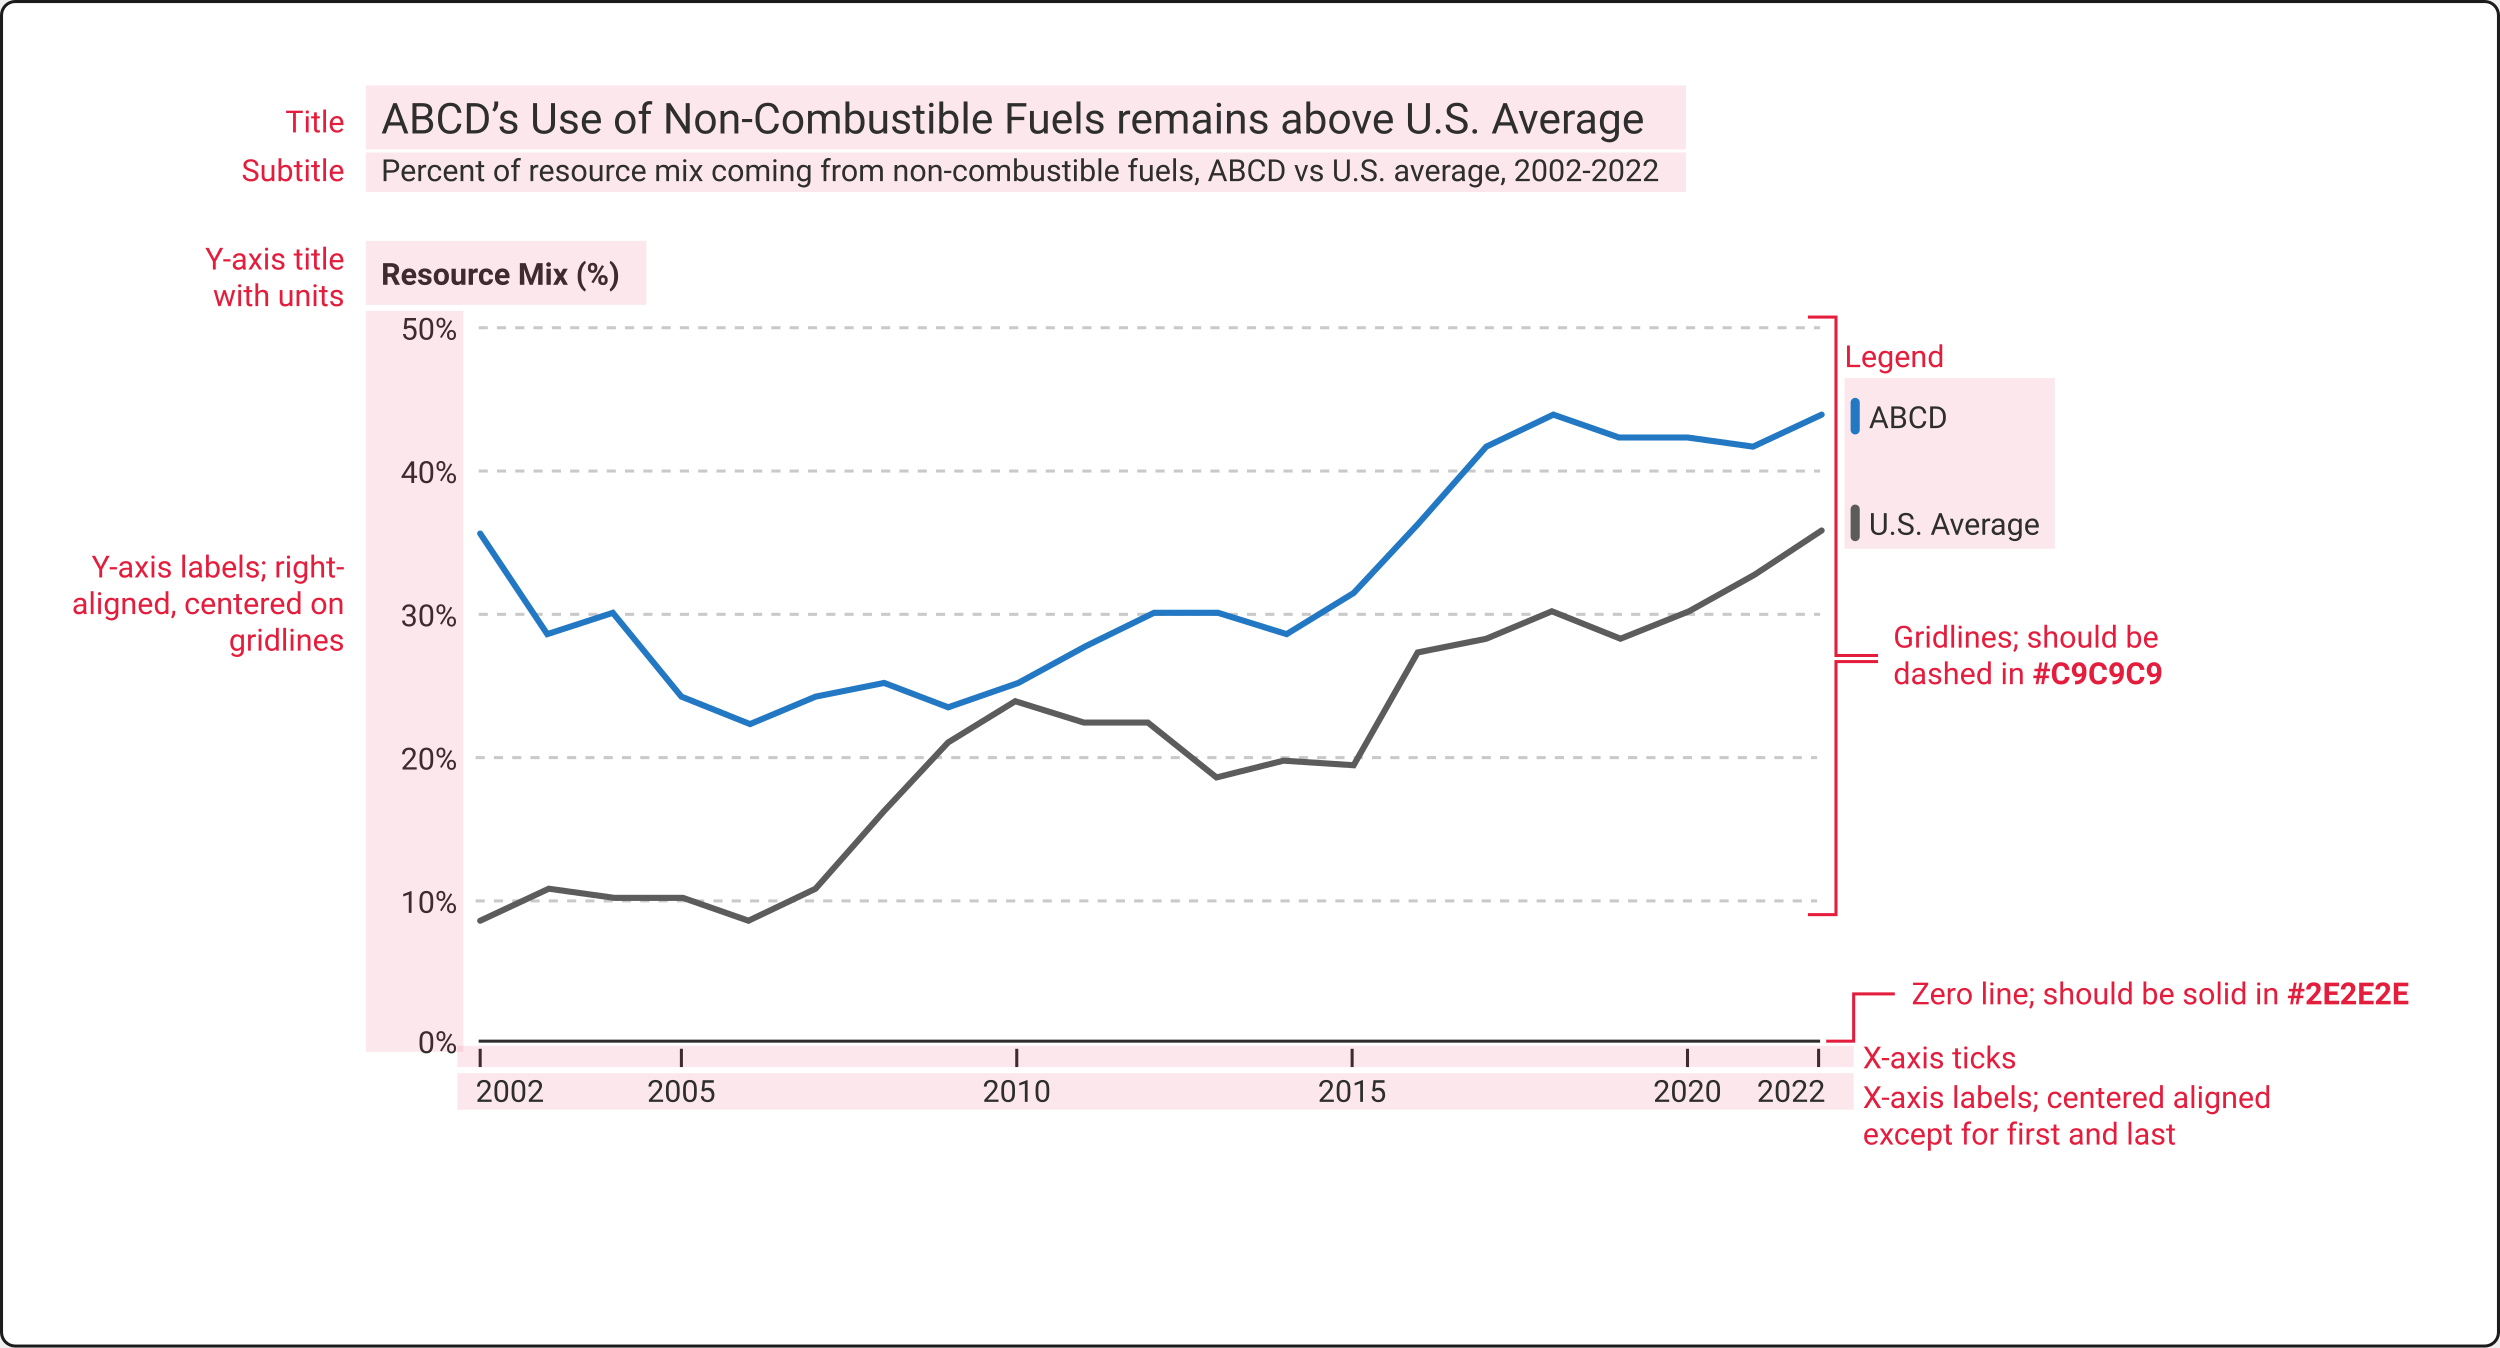
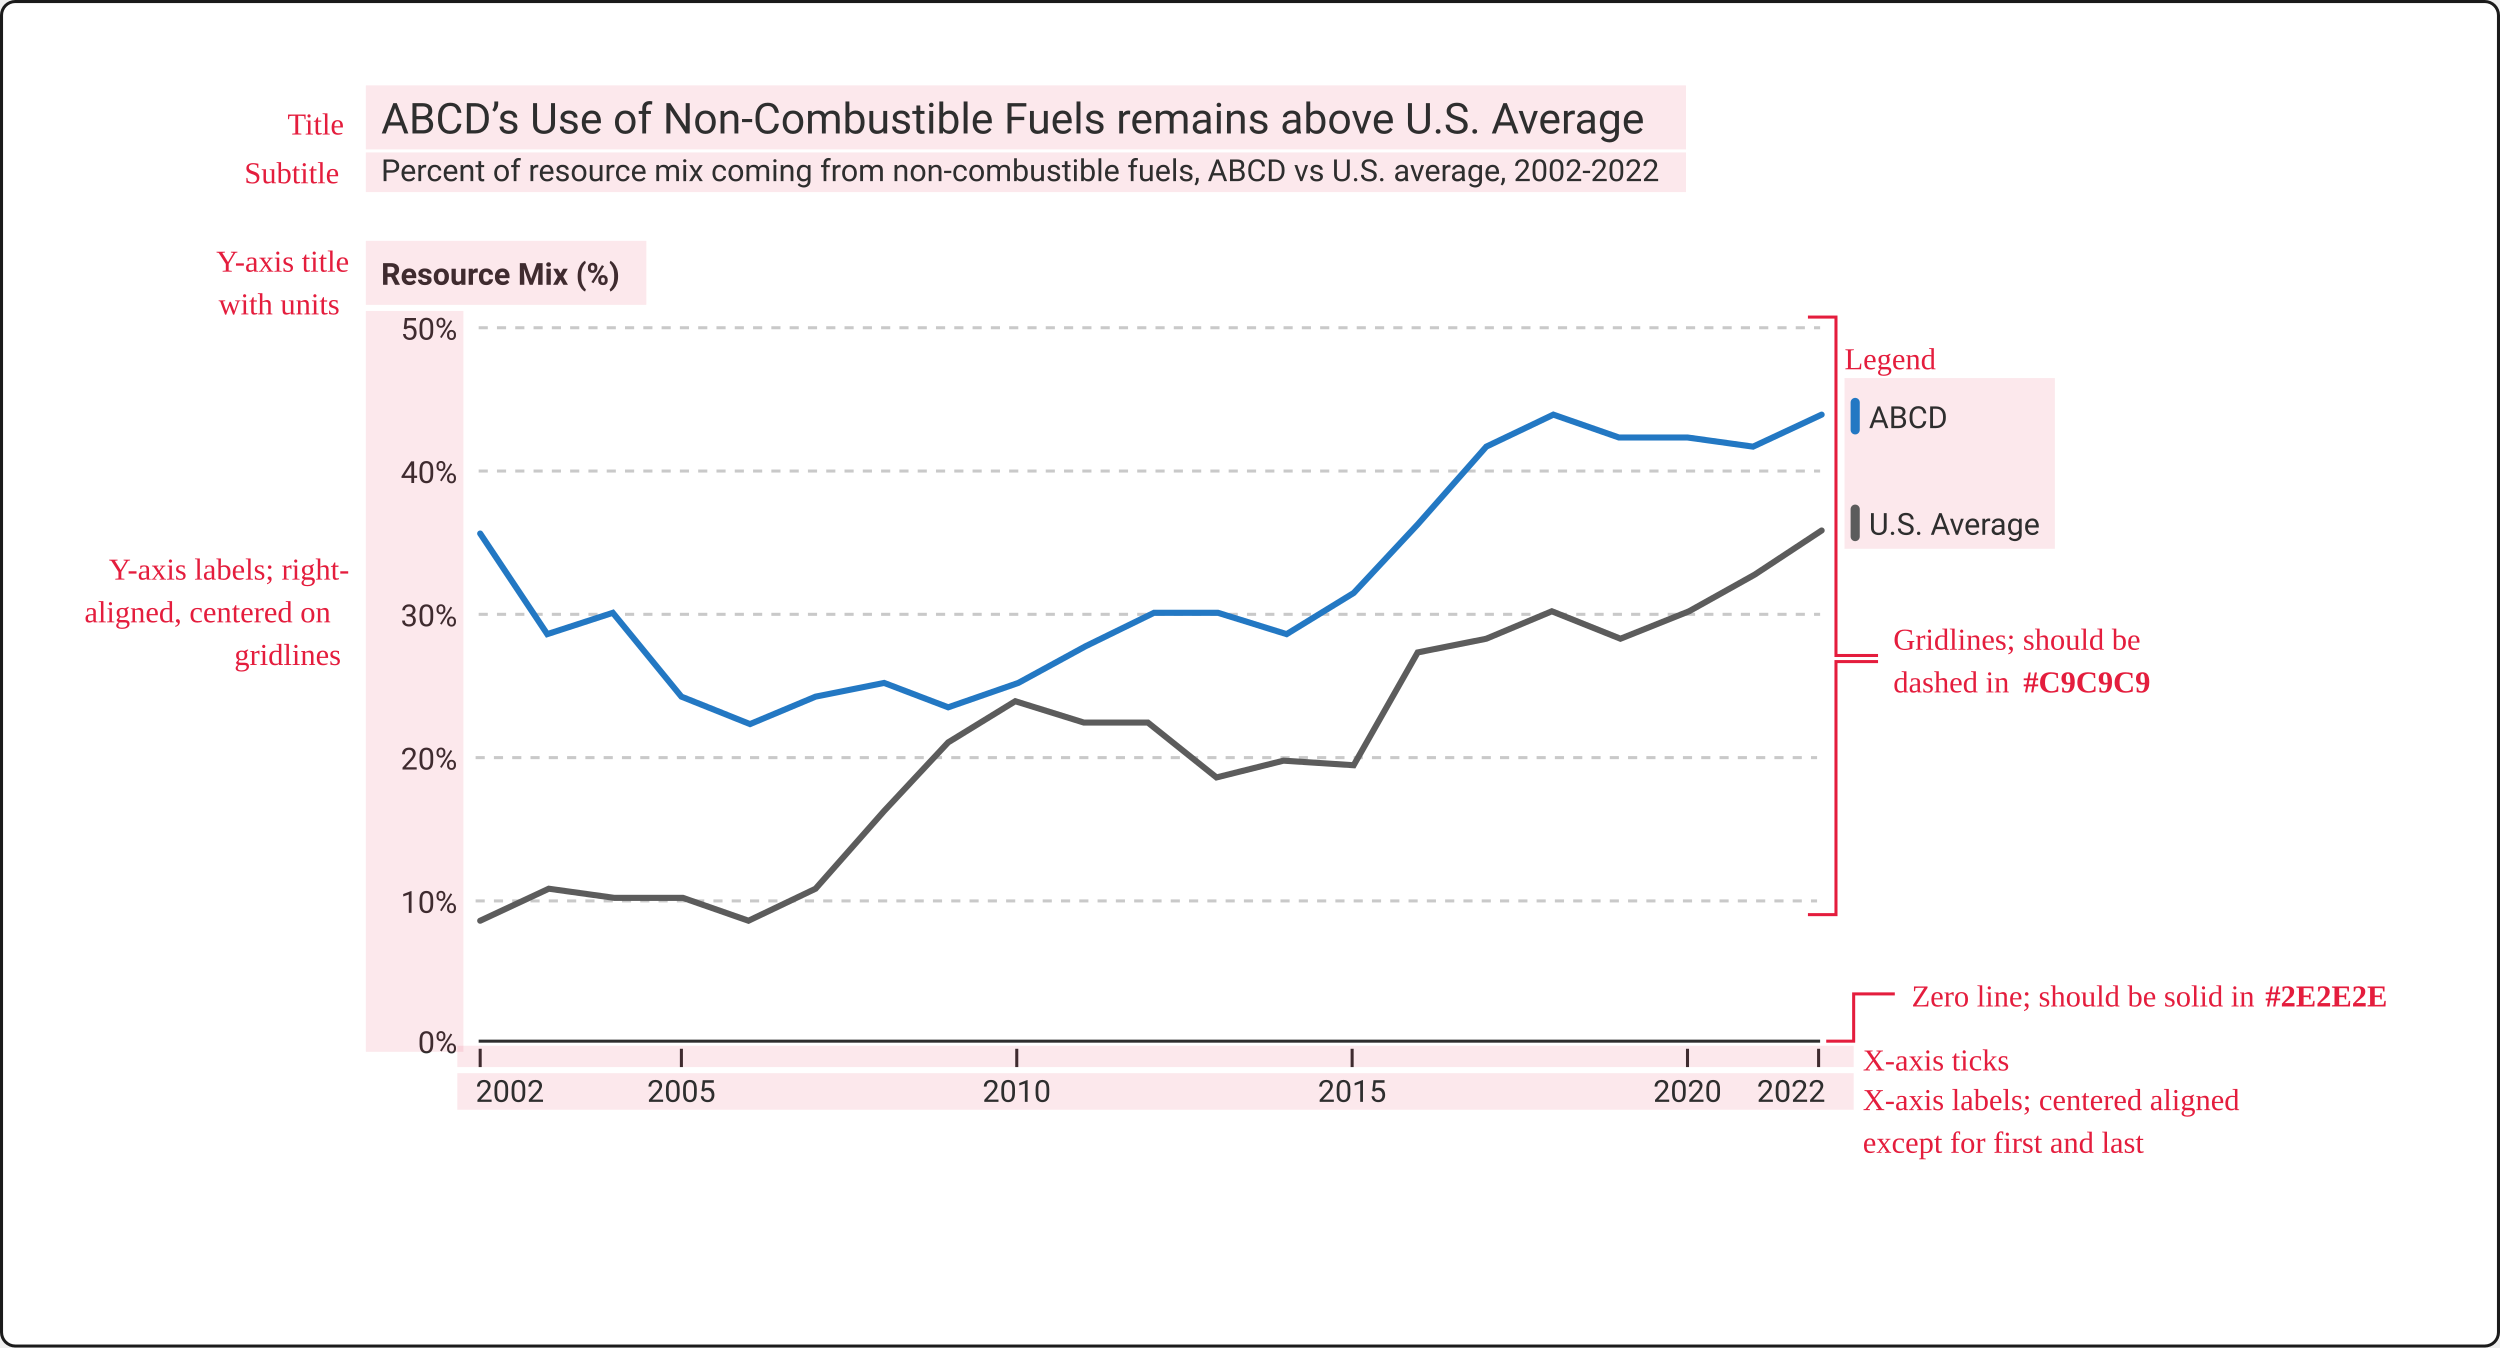
<svg xmlns="http://www.w3.org/2000/svg" width="820" height="442" viewBox="0 0 820 442" fill="none">
-   <rect x="0.5" y="0.5" width="819" height="441" rx="4.5" fill="white" stroke="#1B1B1B" />
+   <path d="M5 0.5H815C817.485 0.5 819.5 2.515 819.5 5V437C819.5 439.485 817.485 441.5 815 441.5H5C2.515 441.5 0.5 439.485 0.5 437V5C0.5 2.515 2.515 0.5 5 0.5Z" fill="white" stroke="#1B1B1B" />
  <rect x="150" y="352" width="458" height="12" fill="#E41D3D" fill-opacity="0.1" />
  <rect x="605" y="124" width="69" height="56" fill="#E41D3D" fill-opacity="0.1" />
  <rect x="120" y="50" width="433" height="13" fill="#E41D3D" fill-opacity="0.1" />
  <rect x="120" y="28" width="433" height="21" fill="#E41D3D" fill-opacity="0.1" />
  <line x1="156" y1="248.5" x2="596" y2="248.5" stroke="#C9C9C9" stroke-dasharray="3 3" />
  <line x1="156" y1="295.5" x2="596" y2="295.5" stroke="#C9C9C9" stroke-dasharray="3 3" />
  <line x1="157" y1="201.5" x2="597" y2="201.5" stroke="#C9C9C9" stroke-dasharray="3 3" />
  <line x1="157" y1="154.5" x2="597" y2="154.5" stroke="#C9C9C9" stroke-dasharray="3 3" />
  <line x1="157" y1="107.5" x2="597" y2="107.5" stroke="#C9C9C9" stroke-dasharray="3 3" />
  <line x1="157" y1="341.5" x2="597" y2="341.5" stroke="#2E2E2E" />
  <text fill="#2E2E2E" xml:space="preserve" style="white-space: pre" font-family="Roboto" font-size="10" letter-spacing="0em">
    <tspan x="156" y="361.418">2002</tspan>
  </text>
  <text fill="#2E2E2E" xml:space="preserve" style="white-space: pre" font-family="Roboto" font-size="10" letter-spacing="0em">
    <tspan x="137.051" y="345.418">0%</tspan>
  </text>
  <text fill="#2E2E2E" xml:space="preserve" style="white-space: pre" font-family="Roboto" font-size="10" letter-spacing="0em">
    <tspan x="131.426" y="252.418">20%</tspan>
  </text>
  <text fill="#2E2E2E" xml:space="preserve" style="white-space: pre" font-family="Roboto" font-size="10" letter-spacing="0em">
    <tspan x="131.426" y="299.418">10%</tspan>
  </text>
  <text fill="#2E2E2E" xml:space="preserve" style="white-space: pre" font-family="Roboto" font-size="10" letter-spacing="0em">
    <tspan x="131.426" y="205.418">30%</tspan>
  </text>
  <text fill="#2E2E2E" xml:space="preserve" style="white-space: pre" font-family="Roboto" font-size="10" letter-spacing="0em">
    <tspan x="131.426" y="158.418">40%</tspan>
  </text>
  <text fill="#2E2E2E" xml:space="preserve" style="white-space: pre" font-family="Roboto" font-size="10" letter-spacing="0em">
    <tspan x="131.426" y="111.418">50%</tspan>
  </text>
  <text fill="#2E2E2E" xml:space="preserve" style="white-space: pre" font-family="Roboto" font-size="10" letter-spacing="0em">
    <tspan x="212.25" y="361.418">2005</tspan>
  </text>
  <text fill="#2E2E2E" xml:space="preserve" style="white-space: pre" font-family="Roboto" font-size="10" letter-spacing="0em">
    <tspan x="322.25" y="361.418">2010</tspan>
  </text>
  <text fill="#2E2E2E" xml:space="preserve" style="white-space: pre" font-family="Roboto" font-size="10" letter-spacing="0em">
    <tspan x="432.25" y="361.418">2015</tspan>
  </text>
  <text fill="#2E2E2E" xml:space="preserve" style="white-space: pre" font-family="Roboto" font-size="10" letter-spacing="0em">
    <tspan x="542.25" y="361.418">2020</tspan>
  </text>
  <text fill="#2E2E2E" xml:space="preserve" style="white-space: pre" font-family="Roboto" font-size="10" letter-spacing="0em">
    <tspan x="576.25" y="361.418">2022</tspan>
  </text>
  <text fill="#2E2E2E" xml:space="preserve" style="white-space: pre" font-family="Roboto" font-size="14" letter-spacing="0em">
    <tspan x="125" y="43.785">ABCD’s Use of Non-Combustible Fuels remains above U.S. Average</tspan>
  </text>
  <text fill="#2E2E2E" xml:space="preserve" style="white-space: pre" font-family="Roboto" font-size="10" letter-spacing="0em">
    <tspan x="125" y="59.418">Percent of resource mix coming from non-combustible fuels, ABCD vs U.S. average, 2002-2022</tspan>
  </text>
  <text fill="#2E2E2E" xml:space="preserve" style="white-space: pre" font-family="Roboto" font-size="10" font-weight="bold" letter-spacing="0em">
    <tspan x="125" y="93.418">Resource Mix (%)</tspan>
  </text>
  <line x1="157.5" y1="344" x2="157.5" y2="350" stroke="#2E2E2E" />
  <line x1="223.5" y1="344" x2="223.5" y2="350" stroke="#2E2E2E" />
  <line x1="333.5" y1="344" x2="333.5" y2="350" stroke="#2E2E2E" />
  <line x1="443.5" y1="344" x2="443.5" y2="350" stroke="#2E2E2E" />
  <line x1="553.5" y1="344" x2="553.5" y2="350" stroke="#2E2E2E" />
  <line x1="596.5" y1="344" x2="596.5" y2="350" stroke="#2E2E2E" />
  <path d="M157.5 175L179.5 208L201 201L223.5 228.5L246 237.5L267.5 228.5L290 224L311 232L334 224L356 212L378.5 201H399.5L422 208L444 194.5L465 172L487.5 146.5L509.5 136L531 143.5H553.5L575 146.5L597.5 136" stroke="#2378C3" stroke-width="2" stroke-linecap="round" />
  <path d="M597.5 174L575.5 188.5L554 200.5L531.5 209.5L509 200.5L487.5 209.5L465 214L444 251L421 249.5L399 255L376.5 237H355.5L333 230L311 243.5L290 266L267.5 291.5L245.5 302L224 294.5H201.5L180 291.5L157.5 302" stroke="#5C5C5C" stroke-width="2" stroke-linecap="round" />
  <text fill="#2E2E2E" xml:space="preserve" style="white-space: pre" font-family="Roboto" font-size="10" letter-spacing="0em">
    <tspan x="613" y="140.418">ABCD</tspan>
  </text>
  <text fill="#2E2E2E" xml:space="preserve" style="white-space: pre" font-family="Roboto" font-size="10" letter-spacing="0em">
    <tspan x="613" y="175.418">U.S. Average</tspan>
  </text>
  <path d="M608.5 132L608.5 141" stroke="#2378C3" stroke-width="3" stroke-linecap="round" />
  <path d="M608.5 167L608.5 176" stroke="#5C5C5C" stroke-width="3" stroke-linecap="round" />
  <rect x="120" y="79" width="92" height="21" fill="#E41D3D" fill-opacity="0.1" />
  <rect x="120" y="102" width="32" height="243" fill="#E41D3D" fill-opacity="0.1" />
  <rect x="150" y="343" width="458" height="7" fill="#E41D3D" fill-opacity="0.1" />
-   <text fill="#E41D3D" xml:space="preserve" style="white-space: pre" font-family="Roboto" font-size="10" letter-spacing="0em">
-     <tspan x="67.297" y="88.418">Y-axis title </tspan>
-     <tspan x="69.875" y="100.418">with units</tspan>
+   <text fill="#E41D3D" xml:space="preserve" style="white-space: pre" font-family="Source Sans 3" font-size="10" letter-spacing="0em">
+     <tspan x="70.91" y="89.12">Y-axis title </tspan>
+     <tspan x="71.691" y="103.12">with units</tspan>
  </text>
-   <text fill="#E41D3D" xml:space="preserve" style="white-space: pre" font-family="Roboto" font-size="10" letter-spacing="0em">
-     <tspan x="30.041" y="189.418">Y-axis labels; right-</tspan>
-     <tspan x="23.566" y="201.418">aligned, centered on </tspan>
-     <tspan x="75.061" y="213.418">gridlines</tspan>
+   <text fill="#E41D3D" xml:space="preserve" style="white-space: pre" font-family="Source Sans 3" font-size="10" letter-spacing="0em">
+     <tspan x="35.695" y="190.12">Y-axis labels; right-</tspan>
+     <tspan x="27.688" y="204.12">aligned, centered on </tspan>
+     <tspan x="76.857" y="218.12">gridlines</tspan>
  </text>
-   <text fill="#E41D3D" xml:space="preserve" style="white-space: pre" font-family="Roboto" font-size="10" letter-spacing="0em">
-     <tspan x="611" y="363.418">X-axis labels; centered aligned </tspan>
-     <tspan x="611" y="375.418">except for first and last</tspan>
+   <text fill="#E41D3D" xml:space="preserve" style="white-space: pre" font-family="Source Sans 3" font-size="10" letter-spacing="0em">
+     <tspan x="611" y="364.12">X-axis labels; centered aligned </tspan>
+     <tspan x="611" y="378.12">except for first and last</tspan>
  </text>
-   <text fill="#E41D3D" xml:space="preserve" style="white-space: pre" font-family="Roboto" font-size="10" letter-spacing="0em">
-     <tspan x="611" y="350.418">X-axis ticks</tspan>
+   <text fill="#E41D3D" xml:space="preserve" style="white-space: pre" font-family="Source Sans 3" font-size="10" letter-spacing="0em">
+     <tspan x="611" y="351.12">X-axis ticks</tspan>
  </text>
-   <text fill="#E41D3D" xml:space="preserve" style="white-space: pre" font-family="Roboto" font-size="10" letter-spacing="0em">
-     <tspan x="627" y="329.418">Zero line; should be solid in </tspan>
+   <text fill="#E41D3D" xml:space="preserve" style="white-space: pre" font-family="Source Sans 3" font-size="10" font-weight="bold" letter-spacing="0em">
+     <tspan x="743.035" y="330.12">#2E2E2E</tspan>
  </text>
-   <text fill="#E41D3D" xml:space="preserve" style="white-space: pre" font-family="Roboto" font-size="10" font-weight="bold" letter-spacing="0em">
-     <tspan x="750.105" y="329.418">#2E2E2E</tspan>
+   <text fill="#E41D3D" xml:space="preserve" style="white-space: pre" font-family="Source Sans 3" font-size="10" letter-spacing="0em">
+     <tspan x="627" y="330.12">Zero line; should be solid in </tspan>
  </text>
-   <text fill="#E41D3D" xml:space="preserve" style="white-space: pre" font-family="Roboto" font-size="10" letter-spacing="0em">
-     <tspan x="621" y="212.418">Gridlines; should be </tspan>
-     <tspan x="621" y="224.418">dashed in </tspan>
+   <text fill="#E41D3D" xml:space="preserve" style="white-space: pre" font-family="Source Sans 3" font-size="10" font-weight="bold" letter-spacing="0em">
+     <tspan x="663.656" y="227.12">#C9C9C9</tspan>
  </text>
-   <text fill="#E41D3D" xml:space="preserve" style="white-space: pre" font-family="Roboto" font-size="10" font-weight="bold" letter-spacing="0em">
-     <tspan x="666.625" y="224.418">#C9C9C9</tspan>
+   <text fill="#E41D3D" xml:space="preserve" style="white-space: pre" font-family="Source Sans 3" font-size="10" letter-spacing="0em">
+     <tspan x="621" y="213.12">Gridlines; should be </tspan>
+     <tspan x="621" y="227.12">dashed in </tspan>
  </text>
-   <text fill="#E41D3D" xml:space="preserve" style="white-space: pre" font-family="Roboto" font-size="10" letter-spacing="0em">
-     <tspan x="605" y="120.418">Legend</tspan>
+   <text fill="#E41D3D" xml:space="preserve" style="white-space: pre" font-family="Source Sans 3" font-size="10" letter-spacing="0em">
+     <tspan x="605" y="121.12">Legend</tspan>
  </text>
-   <text fill="#E41D3D" xml:space="preserve" style="white-space: pre" font-family="Roboto" font-size="10" letter-spacing="0em">
-     <tspan x="93.596" y="43.418">Title</tspan>
+   <text fill="#E41D3D" xml:space="preserve" style="white-space: pre" font-family="Source Sans 3" font-size="10" letter-spacing="0em">
+     <tspan x="94.289" y="44.12">Title</tspan>
  </text>
-   <text fill="#E41D3D" xml:space="preserve" style="white-space: pre" font-family="Roboto" font-size="10" letter-spacing="0em">
-     <tspan x="79.221" y="59.418">Subtitle</tspan>
+   <text fill="#E41D3D" xml:space="preserve" style="white-space: pre" font-family="Source Sans 3" font-size="10" letter-spacing="0em">
+     <tspan x="80.139" y="60.12">Subtitle</tspan>
  </text>
  <path d="M599 341.5H608V326H621.5" stroke="#E41D3D" />
  <path d="M593 300H602.2V217H616" stroke="#E41D3D" />
  <path d="M593 104H602.2V215H616" stroke="#E41D3D" />
</svg>
